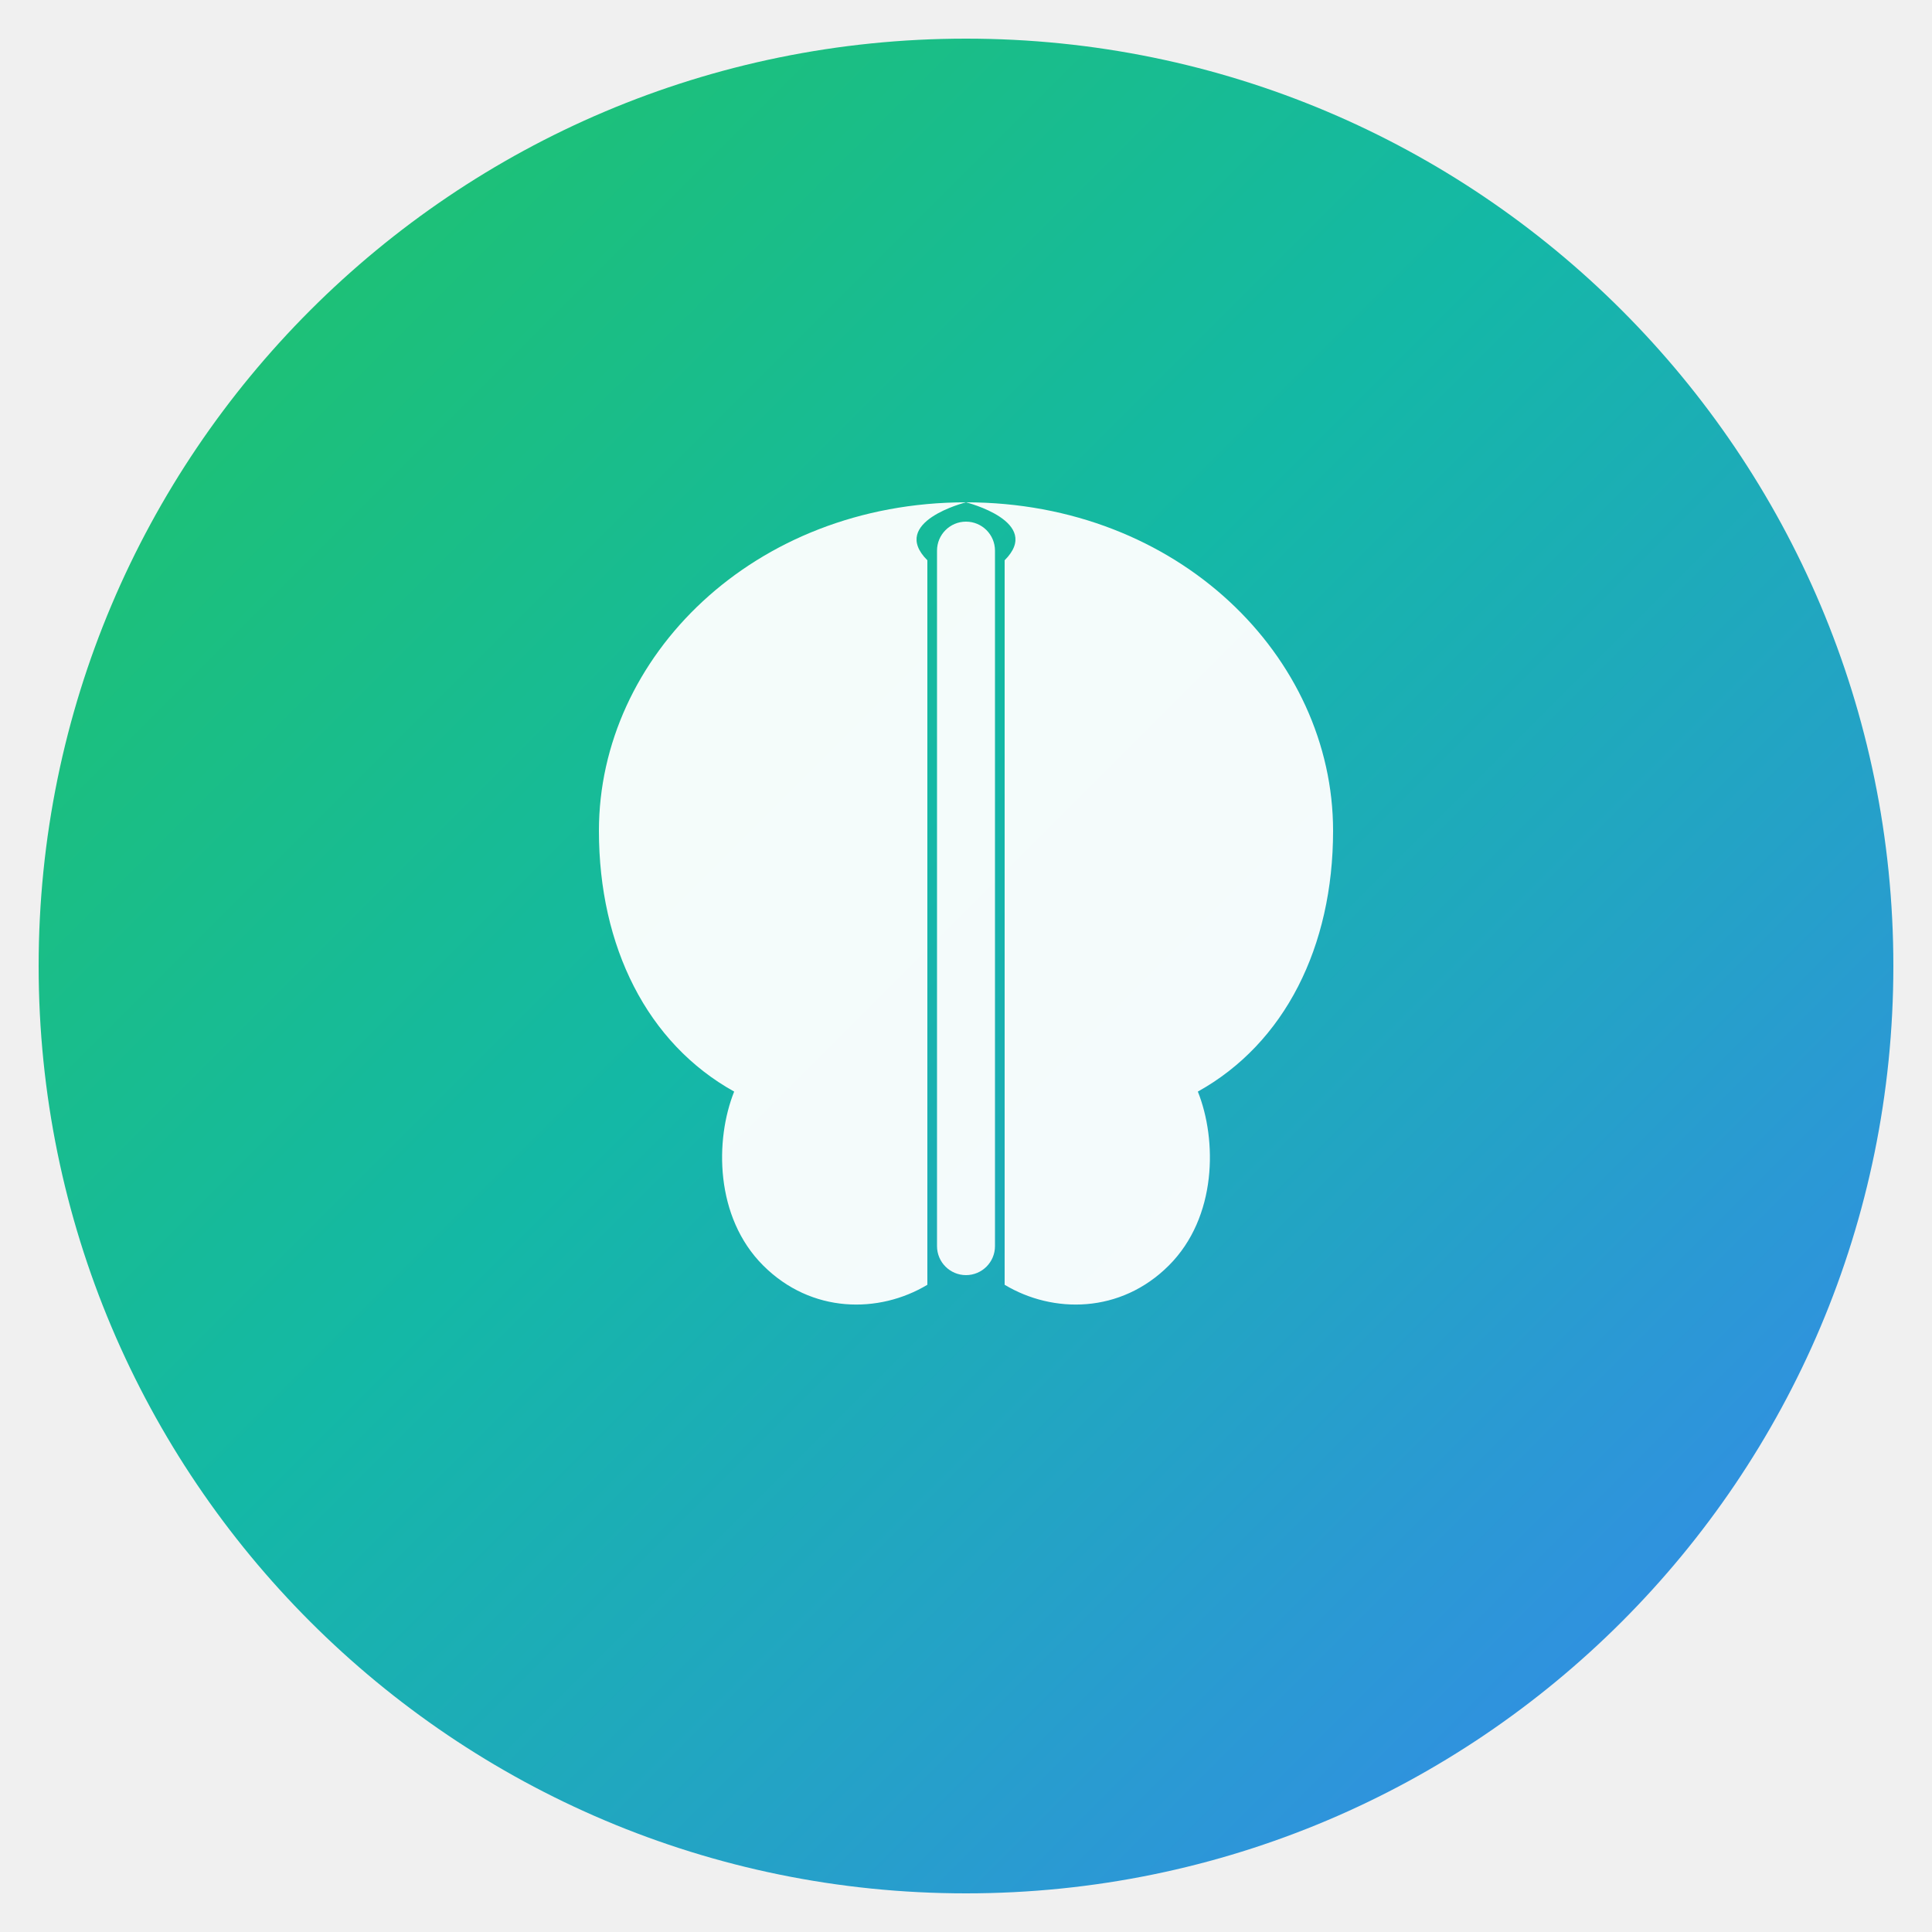
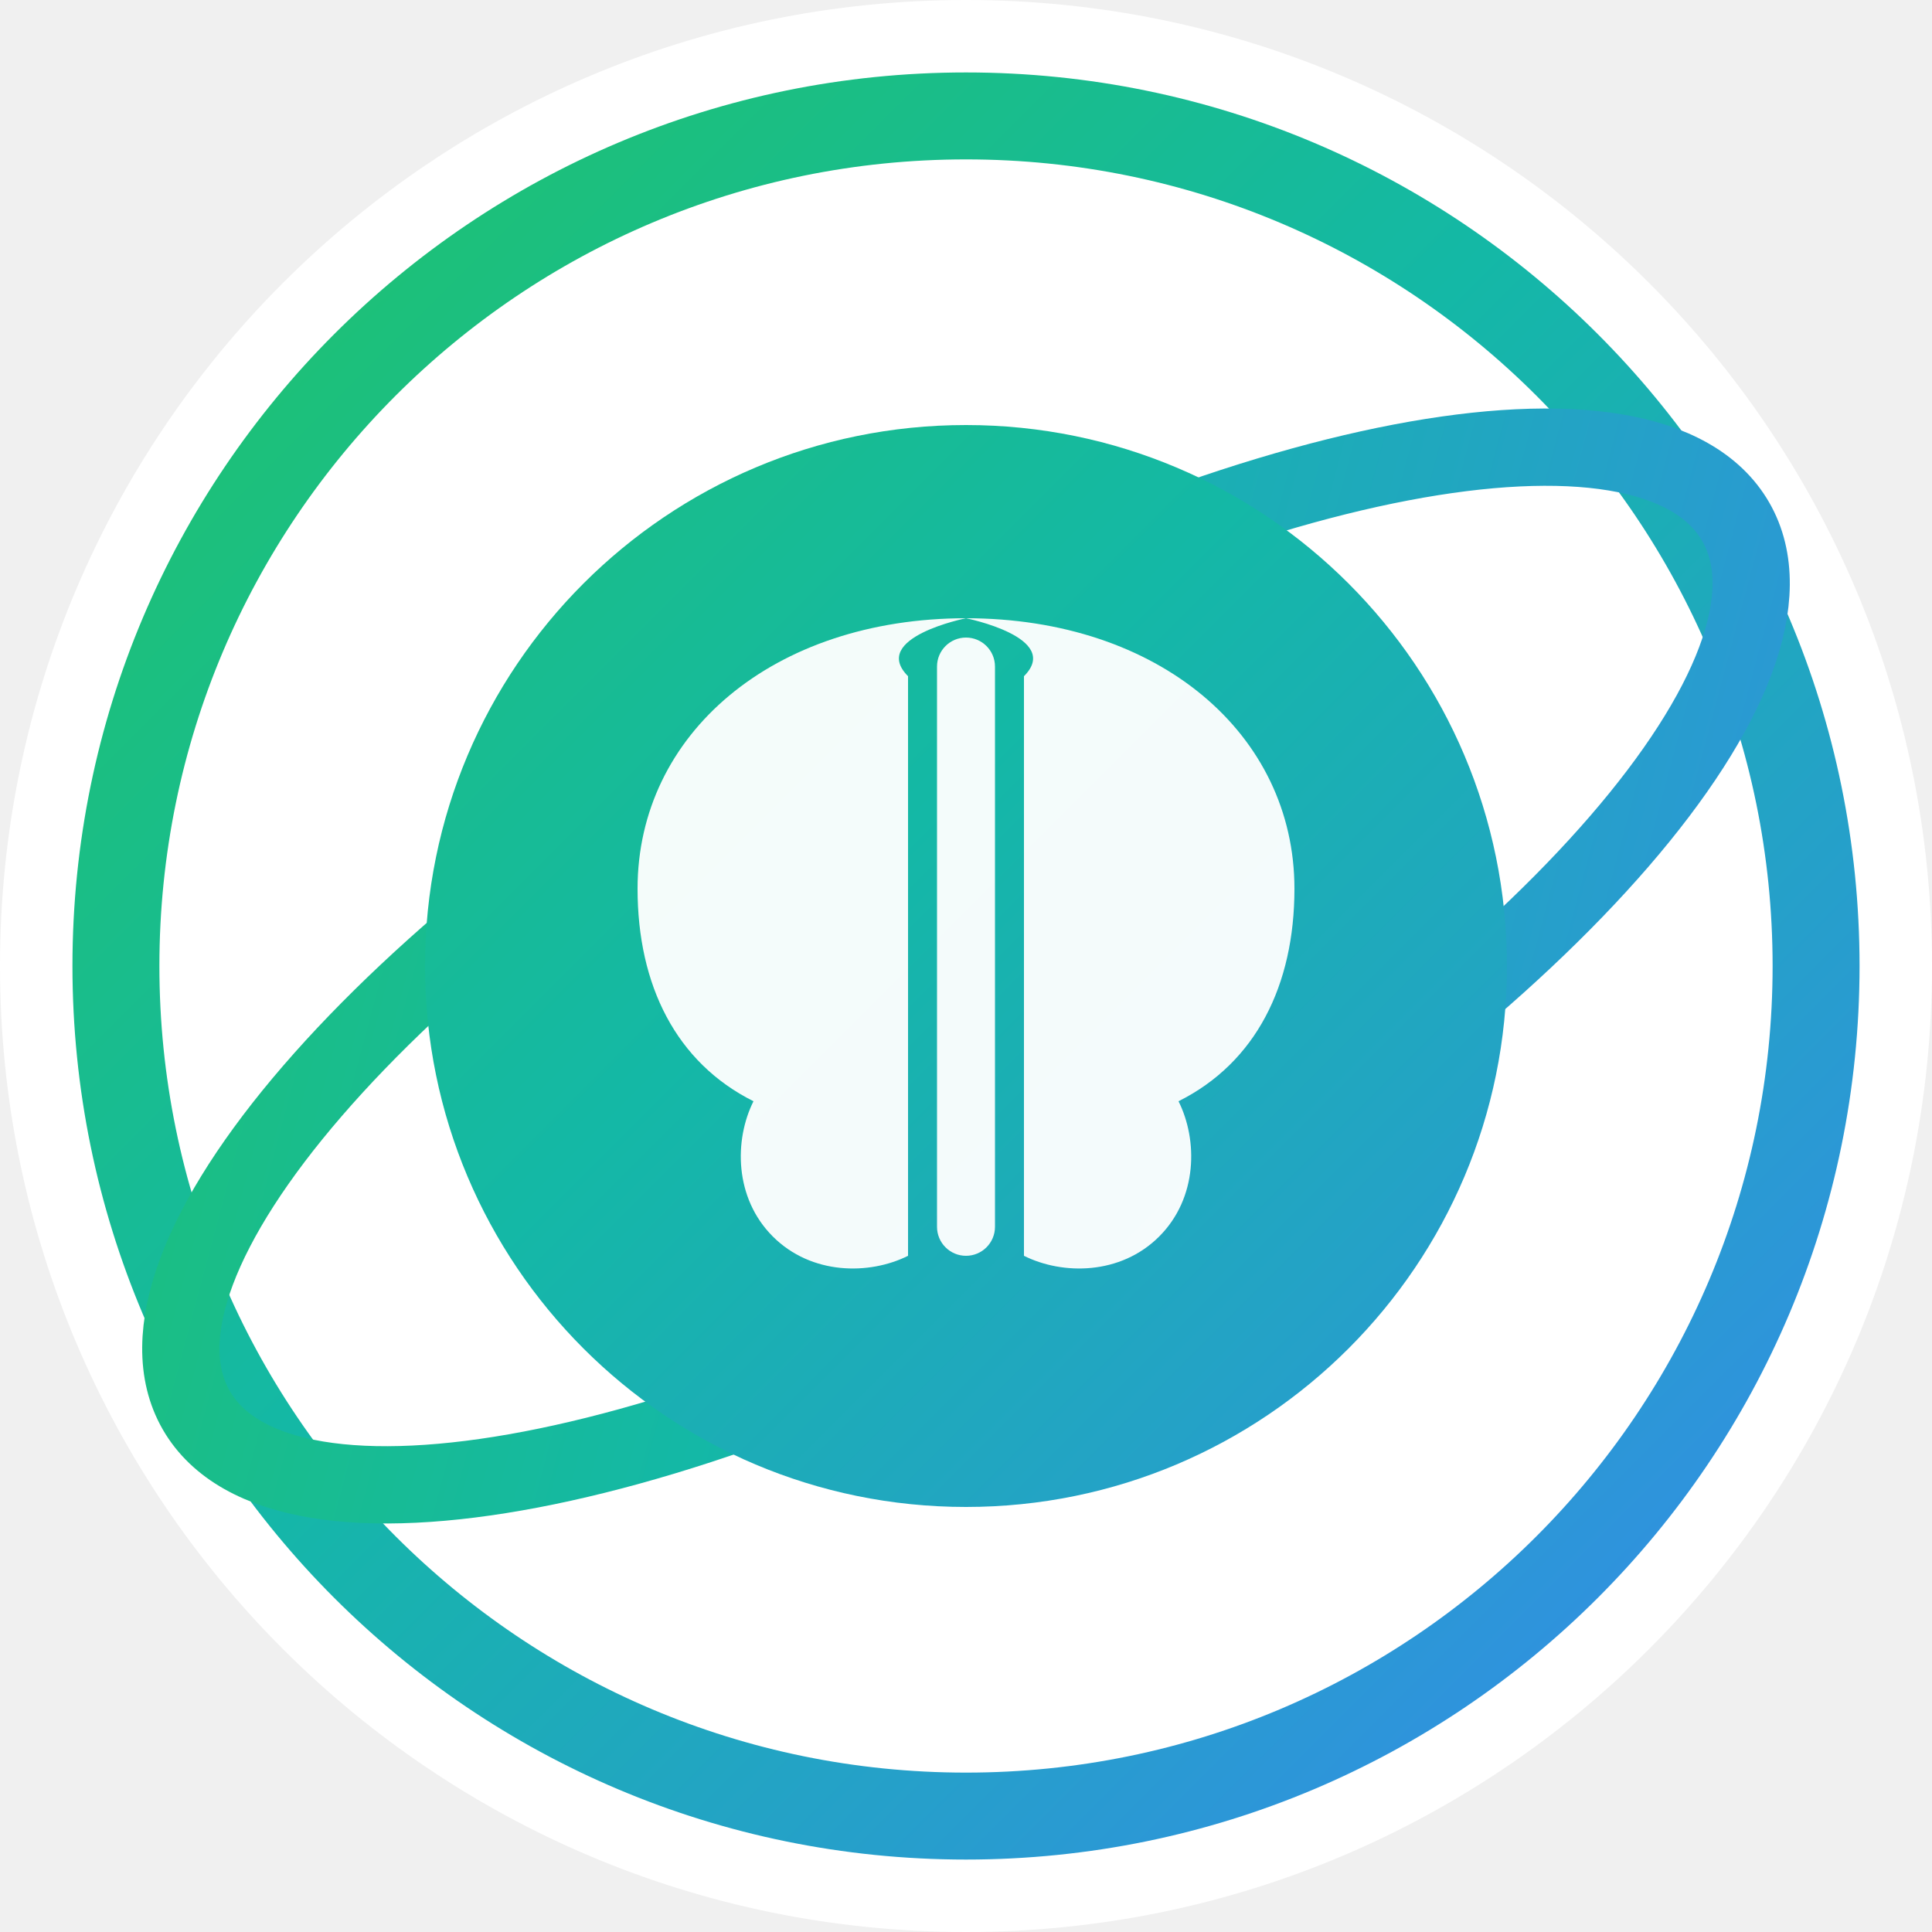
- <svg xmlns="http://www.w3.org/2000/svg" viewBox="0 0 100 100" fill="none">
+ <svg xmlns="http://www.w3.org/2000/svg" viewBox="0 0 100 100">
  <defs>
    <linearGradient id="g" x1="0" y1="0" x2="100" y2="100" gradientUnits="userSpaceOnUse">
      <stop offset="0%" stop-color="#22C55E" />
      <stop offset="45%" stop-color="#14B8A6" />
      <stop offset="100%" stop-color="#3B82F6" />
    </linearGradient>
  </defs>
-   <circle cx="50" cy="50" r="48" fill="url(#g)" />
+   <circle cx="50" cy="50" r="50" fill="white" />
+   <ellipse cx="50" cy="50" rx="44" ry="44" stroke="url(#g)" stroke-width="4.5" fill="none" />
+   <ellipse cx="50" cy="50" rx="46" ry="16" stroke="url(#g)" stroke-width="4" fill="none" transform="rotate(-30 50 50)" />
+   <circle cx="50" cy="50" r="28" fill="url(#g)" />
  <g fill="white" opacity="0.95">
-     <path d="M50 26 C39 26 31 34 31 43 C31 49 33.5 54 38 56.5 C37 59 37 63 39.5 65.5 C42 68 45.5 68 48 66.5 L48 29 C46 27 50 26 50 26Z" />
-     <path d="M50 26 C61 26 69 34 69 43 C69 49 66.5 54 62 56.5 C63 59 63 63 60.5 65.5 C58 68 54.5 68 52 66.5 L52 29 C54 27 50 26 50 26Z" />
-     <rect x="48.5" y="27" width="3" height="39" rx="1.5" />
-     <path d="M37 41 Q34 43 37 45" stroke="white" stroke-width="1.5" fill="none" opacity="0.7" />
-     <path d="M63 41 Q66 43 63 45" stroke="white" stroke-width="1.5" fill="none" opacity="0.7" />
-     <path d="M40 52 Q37 54 41 56" stroke="white" stroke-width="1.5" fill="none" opacity="0.7" />
-     <path d="M60 52 Q63 54 59 56" stroke="white" stroke-width="1.5" fill="none" opacity="0.7" />
+     <path d="M50 32 C40 32 33 38 33 46 C33 51 35 55 39 57 C38 59 38 62 40 64 C42 66 45 66 47 65 L47 35 C45 33 50 32 50 32Z" />
+     <path d="M50 32 C60 32 67 38 67 46 C67 51 65 55 61 57 C62 59 62 62 60 64 C58 66 55 66 53 65 L53 35 C55 33 50 32 50 32Z" />
+     <rect x="48.5" y="33" width="3" height="32" rx="1.5" />
+     <path d="M39 44 Q36 46 39 48" stroke="white" stroke-width="1.5" fill="none" opacity="0.7" />
+     <path d="M61 44 Q64 46 61 48" stroke="white" stroke-width="1.5" fill="none" opacity="0.7" />
+     <path d="M42 52 Q40 54 43 56" stroke="white" stroke-width="1.5" fill="none" opacity="0.7" />
+     <path d="M58 52 Q60 54 57 56" stroke="white" stroke-width="1.5" fill="none" opacity="0.7" />
  </g>
</svg>
